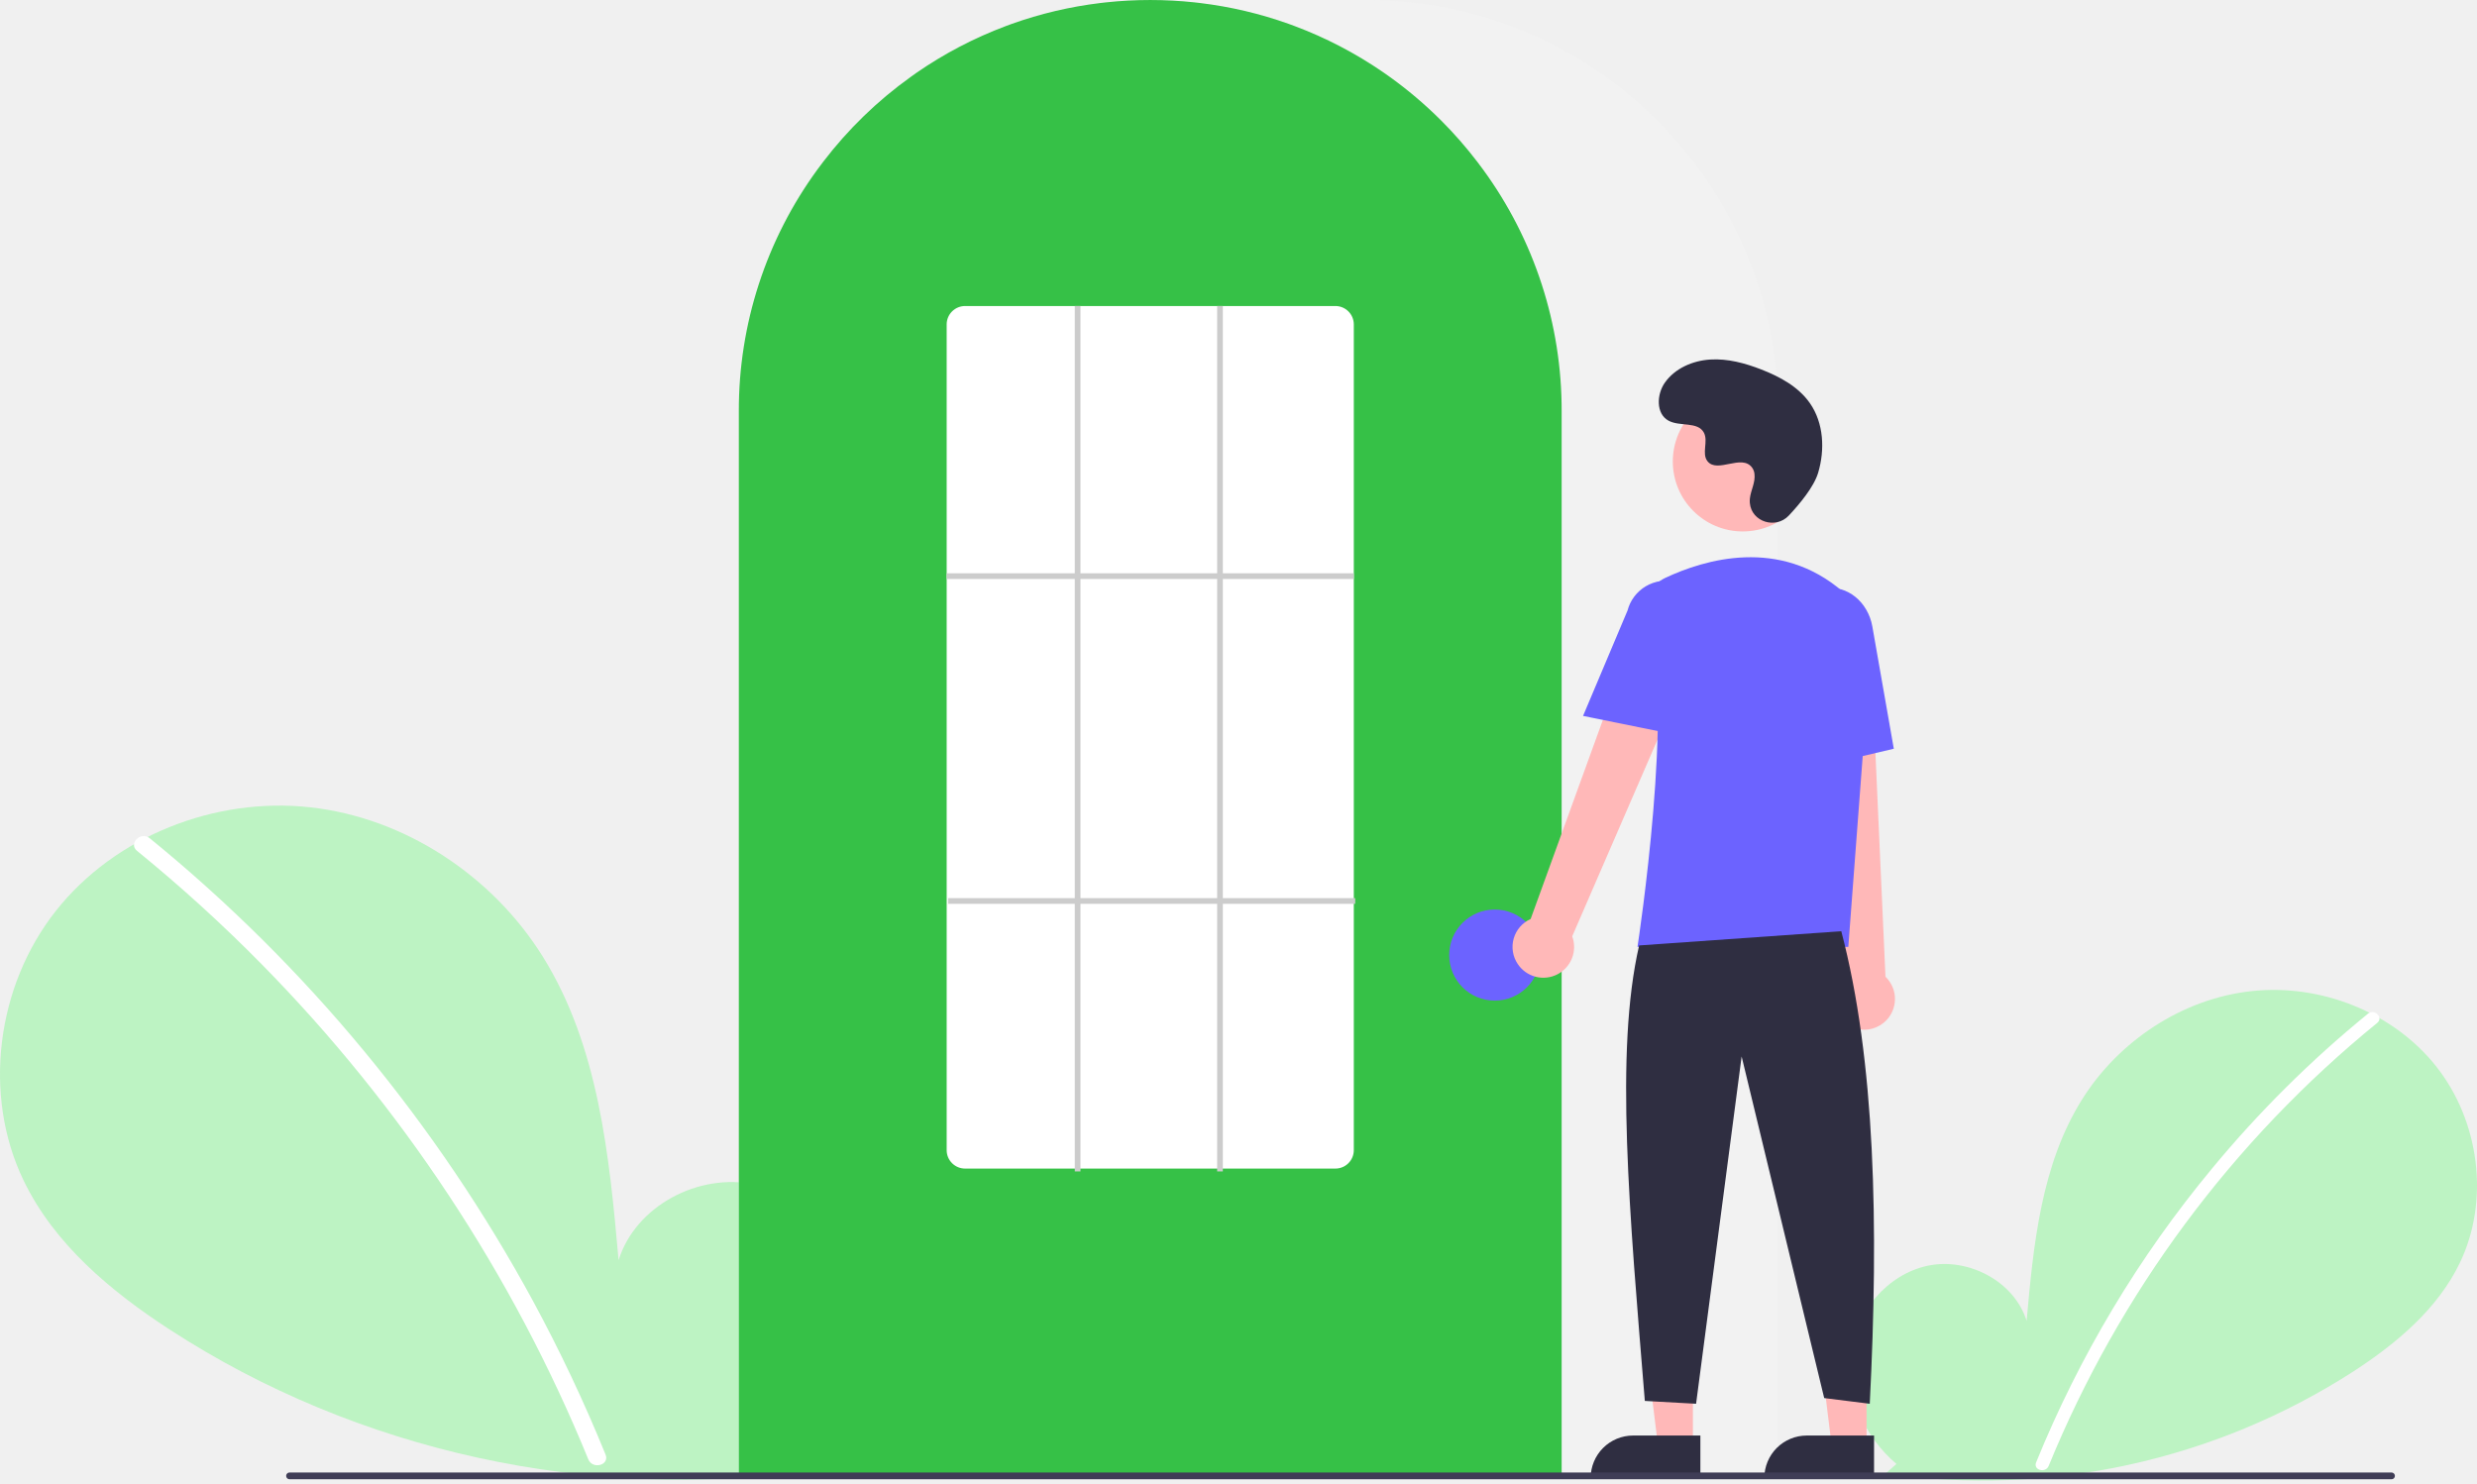
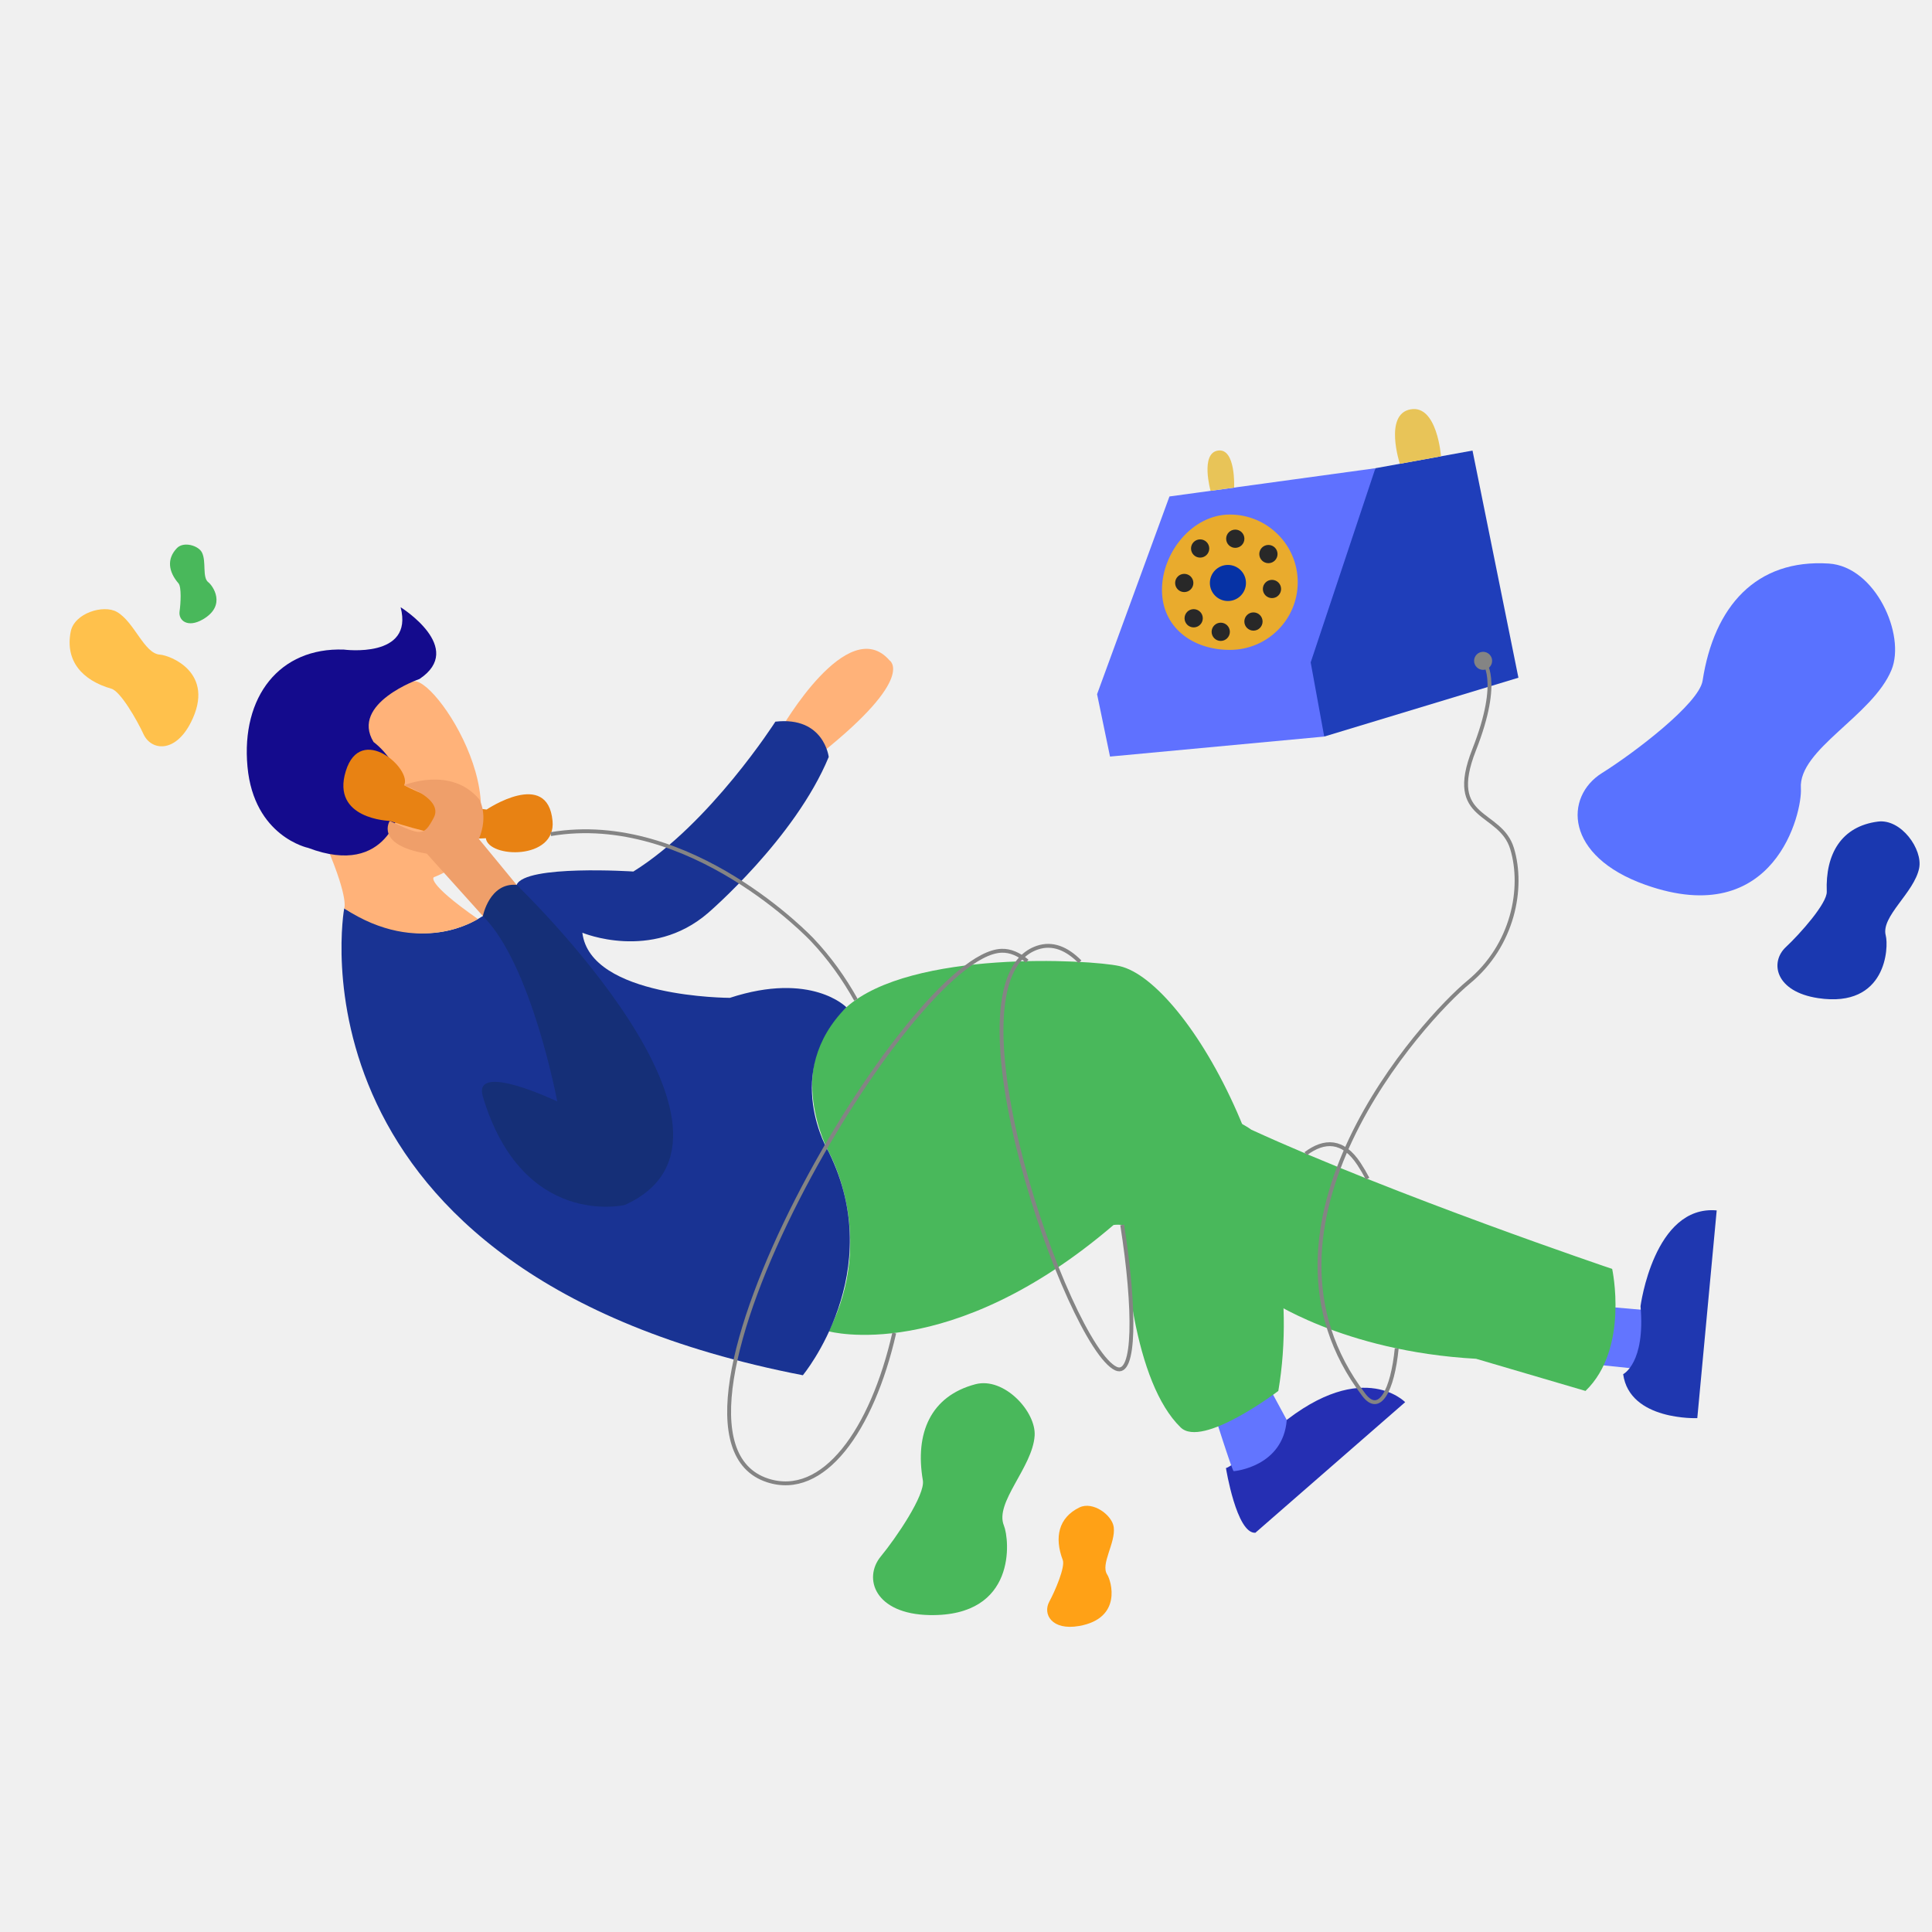
- <svg xmlns="http://www.w3.org/2000/svg" width="870" height="521" viewBox="0 0 870 521" fill="none">
-   <g clip-path="url(#clip0_12_2)">
-     <path d="M666.092 514.257C654.954 504.845 648.188 489.977 649.963 475.503C651.737 461.029 662.726 447.723 676.981 444.649C691.236 441.576 707.485 450.084 711.815 464.009C714.198 437.162 716.943 409.191 731.217 386.329C744.141 365.628 766.525 350.815 790.785 348.165C815.045 345.515 840.588 355.524 855.718 374.672C870.848 393.82 874.553 421.658 863.956 443.641C856.15 459.836 841.768 471.888 826.699 481.693C778.007 513.11 719.608 525.886 662.246 517.67L666.092 514.257Z" fill="#BDF3C3" />
-     <path d="M831.728 356.079C811.71 372.383 793.346 390.619 776.902 410.521C751.166 441.562 730.34 476.364 715.15 513.715C714.038 516.44 718.462 517.626 719.562 514.932C744.416 454.228 784.093 400.724 834.963 359.314C837.248 357.454 833.993 354.234 831.728 356.079Z" fill="white" />
-     <path d="M280.067 511.699C295.366 498.772 304.658 478.351 302.221 458.471C299.784 438.591 284.69 420.315 265.112 416.094C245.533 411.872 223.214 423.558 217.267 442.684C213.995 405.81 210.223 367.392 190.619 335.991C172.868 307.558 142.122 287.213 108.801 283.573C75.48 279.933 40.397 293.68 19.616 319.98C-1.165 346.28 -6.253 384.515 8.301 414.709C19.023 436.952 38.777 453.506 59.473 466.973C125.503 509.939 207.412 527.858 285.351 516.388" fill="#BDF3C3" />
-     <path d="M52.567 294.442C80.061 316.836 105.284 341.883 127.87 369.219C150.461 396.526 170.349 425.961 187.257 457.109C196.707 474.582 205.196 492.557 212.687 510.956C214.214 514.698 208.137 516.327 206.627 512.626C193.359 480.19 176.944 449.133 157.618 419.899C138.385 390.772 116.372 363.578 91.889 338.701C78.041 324.637 63.43 311.346 48.123 298.886C44.985 296.331 49.455 291.908 52.567 294.442L52.567 294.442Z" fill="white" />
-     <path d="M624.5 519H259.5V144.5C259.5 64.822 324.322 0 404 0H480C559.678 0 624.5 64.822 624.5 144.5V519Z" fill="#F2F2F2" />
-     <path d="M548.5 519H259.5V144.5C259.42 113.969 269.088 84.21 287.096 59.556C287.76 58.651 288.422 57.758 289.104 56.874C297.815 45.451 308.18 35.39 319.859 27.024C320.518 26.544 321.181 26.072 321.853 25.601C331.625 18.838 342.196 13.31 353.325 9.142C353.986 8.891 354.659 8.64 355.332 8.399C365.397 4.807 375.83 2.347 386.44 1.063C387.098 0.974 387.773 0.903 388.448 0.833C398.787 -0.272 409.215 -0.272 419.554 0.833C420.227 0.903 420.902 0.974 421.568 1.064C432.175 2.348 442.606 4.808 452.668 8.399C453.341 8.64 454.014 8.891 454.677 9.142C465.669 13.258 476.115 18.703 485.783 25.358C486.455 25.819 487.127 26.291 487.79 26.763C494.336 31.436 500.485 36.641 506.173 42.327C510.735 46.887 514.986 51.748 518.898 56.877C519.578 57.758 520.24 58.651 520.903 59.554C538.911 84.209 548.58 113.969 548.5 144.5V519Z" fill="#36C147" />
-     <path d="M525 351.5C533.837 351.5 541 344.337 541 335.5C541 326.663 533.837 319.5 525 319.5C516.163 319.5 509 326.663 509 335.5C509 344.337 516.163 351.5 525 351.5Z" fill="#6C63FF" />
-     <path d="M594.599 507.783H582.339L576.506 460.495L594.601 460.496L594.599 507.783Z" fill="#FFB8B8" />
-     <path d="M573.582 504.28H597.226V519.167H558.695C558.695 517.212 559.08 515.276 559.828 513.47C560.576 511.664 561.673 510.022 563.055 508.64C564.437 507.258 566.079 506.161 567.885 505.413C569.691 504.665 571.627 504.28 573.582 504.28V504.28Z" fill="#2F2E41" />
-     <path d="M655.599 507.783H643.339L637.506 460.495L655.601 460.496L655.599 507.783Z" fill="#FFB8B8" />
-     <path d="M634.582 504.28H658.226V519.167H619.695C619.695 517.212 620.08 515.276 620.828 513.47C621.576 511.664 622.673 510.022 624.055 508.64C625.437 507.258 627.079 506.161 628.885 505.413C630.691 504.665 632.627 504.28 634.582 504.28V504.28Z" fill="#2F2E41" />
-     <path d="M533.098 338.67C532.216 337.37 531.629 335.893 531.38 334.343C531.131 332.792 531.224 331.206 531.654 329.695C532.084 328.185 532.84 326.787 533.869 325.6C534.898 324.413 536.174 323.467 537.608 322.827L579.284 207.96L599.791 219.151L552.206 328.922C553.122 331.403 553.096 334.133 552.133 336.595C551.17 339.058 549.337 341.082 546.982 342.283C544.626 343.485 541.912 343.781 539.353 343.115C536.794 342.449 534.568 340.867 533.098 338.67V338.67Z" fill="#FFB8B8" />
-     <path d="M649.336 360.254C647.974 359.472 646.799 358.402 645.895 357.118C644.991 355.834 644.38 354.367 644.104 352.821C643.828 351.275 643.895 349.687 644.299 348.169C644.703 346.652 645.435 345.241 646.443 344.037L633.533 222.528L656.87 223.594L662.236 343.114C664.147 344.942 665.32 347.408 665.535 350.043C665.749 352.678 664.989 355.301 663.399 357.414C661.809 359.526 659.499 360.982 656.907 361.506C654.316 362.029 651.622 361.584 649.336 360.254V360.254Z" fill="#FFB8B8" />
-     <path d="M612.106 186.684C625.671 186.684 636.667 175.687 636.667 162.123C636.667 148.558 625.671 137.562 612.106 137.562C598.541 137.562 587.545 148.558 587.545 162.123C587.545 175.687 598.541 186.684 612.106 186.684Z" fill="#FFB8B8" />
-     <path d="M649.18 332.619H575.133L575.222 332.042C575.355 331.181 588.419 245.603 578.784 217.606C577.817 214.855 577.902 211.843 579.022 209.151C580.143 206.459 582.22 204.276 584.853 203.023H584.853C598.625 196.538 625.061 188.552 647.373 207.932C650.657 210.831 653.221 214.454 654.862 218.515C656.504 222.575 657.179 226.962 656.833 231.328L649.18 332.619Z" fill="#6C63FF" />
-     <path d="M589.354 258.25L556.018 251.487L571.644 214.457C572.579 210.871 574.898 207.802 578.093 205.923C581.288 204.044 585.098 203.51 588.687 204.436C592.276 205.363 595.351 207.675 597.237 210.865C599.123 214.056 599.667 217.864 598.75 221.455L589.354 258.25Z" fill="#6C63FF" />
-     <path d="M632.05 270.808L630.046 224.867C628.526 216.23 633.47 208.066 641.074 206.732C648.679 205.402 656.105 211.392 657.632 220.092L665.165 263.02L632.05 270.808Z" fill="#6C63FF" />
-     <path d="M646.716 327.119C658.631 372.495 659.93 430.188 656.716 493.119L640.716 491.119L611.716 371.119L595.716 493.119L577.716 492.119C572.339 426.089 567.103 369.403 575.716 332.119L646.716 327.119Z" fill="#2F2E41" />
-     <path d="M628.289 181.104C623.707 185.985 615.198 183.365 614.601 176.697C614.554 176.179 614.557 175.658 614.611 175.141C614.919 172.188 616.625 169.506 616.217 166.388C616.124 165.611 615.835 164.872 615.377 164.239C611.725 159.349 603.154 166.425 599.708 161.999C597.595 159.285 600.079 155.012 598.458 151.979C596.318 147.975 589.979 149.95 586.004 147.758C581.581 145.318 581.846 138.532 584.757 134.405C588.307 129.371 594.533 126.685 600.68 126.298C606.828 125.911 612.933 127.573 618.673 129.81C625.194 132.351 631.66 135.863 635.673 141.597C640.553 148.57 641.023 157.945 638.582 166.099C637.098 171.059 632.031 177.118 628.289 181.104Z" fill="#2F2E41" />
-     <path d="M839.982 519.643H101.688C101.373 519.643 101.071 519.517 100.848 519.293C100.625 519.07 100.5 518.768 100.5 518.453C100.5 518.138 100.625 517.835 100.848 517.612C101.071 517.389 101.373 517.263 101.688 517.262H839.982C840.297 517.263 840.599 517.389 840.821 517.612C841.044 517.835 841.169 518.138 841.169 518.453C841.169 518.768 841.044 519.07 840.821 519.293C840.599 519.517 840.297 519.643 839.982 519.643V519.643Z" fill="#3F3D56" />
-     <path d="M469 410.5H339C337.288 410.509 335.642 409.839 334.424 408.636C333.205 407.434 332.513 405.797 332.5 404.085V113.915C332.513 112.203 333.205 110.566 334.424 109.364C335.642 108.161 337.288 107.491 339 107.5H469C470.712 107.491 472.358 108.161 473.576 109.364C474.795 110.566 475.487 112.203 475.5 113.915V404.085C475.487 405.797 474.795 407.434 473.576 408.636C472.358 409.839 470.712 410.509 469 410.5V410.5Z" fill="white" />
-     <path d="M475.5 201.39H332.5V203.39H475.5V201.39Z" fill="#CCCCCC" />
-     <path d="M476 315.5H333V317.5H476V315.5Z" fill="#CCCCCC" />
-     <path d="M379.5 107.5H377.5V411.5H379.5V107.5Z" fill="#CCCCCC" />
-     <path d="M429.5 107.5H427.5V411.5H429.5V107.5Z" fill="#CCCCCC" />
+ <svg xmlns="http://www.w3.org/2000/svg" version="1.1" id="Camada_1" x="0px" y="0px" width="1000px" height="1000px" viewBox="0 0 1000 1000" enable-background="new 0 0 1000 1000" xml:space="preserve">
+   <g id="PESSOA">
+     <polygon fill="#6275FF" points="854.056,678.315 824.003,675.681 824.003,706.098 854.056,709.211  " />
+     <path fill="#252FB3" d="M634.547,759.849c0,0,5.483,34.114,15.23,33.505l77.536-67.596c0,0-23.646-24.591-68.906,15.496   C637.137,760.093,634.547,759.849,634.547,759.849z" />
+     <path fill="#6275FF" d="M627.643,729.187c0,0,10.187,32.287,10.898,32.287s25.586-2.437,27.481-26.499l-13.504-24.976   L627.643,729.187z" />
+     <path fill="#1F37B0" d="M849.132,676.087c0,0,6.903-52.459,39.427-49.581l-10.042,107.519c0,0-35.02,1.457-38.371-22.758   C840.146,711.267,851.721,705.632,849.132,676.087z" />
+     <path fill="#49B85B" d="M428.949,596.284c0,0-24.367-45.079,9.138-74.929c33.505-29.85,126.068-24.727,141.33-21.321   c35.49,7.919,99.297,120.009,82.24,219.914c0,0-39.292,29.854-50.562,18.885c-23.746-23.113-30.459-85.285-29.85-129.146   C581.853,565.825,428.949,596.284,428.949,596.284z" />
+     <path fill="#49B85B" d="M820.652,719.948c22.743-21.931,13.808-63.152,13.808-63.152s-112.495-37.972-186.816-72.086   c0,0-26.804-20.712-84.676-12.793c0,0-59.091-10.356-134.02,24.367c0,0,24.976,43.658,0,92.799c0,0,62.746,17.463,147.422-55.029   c0,0,21.931-4.569,79.194,37.922c0,0,38.988,27.464,108.434,31.322L820.652,719.948z" />
+     <path fill="#FFB279" d="M424.837,390.076l-20.56-12.793c0,0,34.556-60.309,56.168-35.447   C460.445,341.836,474.507,350.486,424.837,390.076z" />
+     <path fill="#193393" d="M267.413,458.001c-3.582,4.666-9.384,11.011-17.472,16.145c-15.443,9.801-39.219,15.186-71.785-3.962   c0,0-34.304,188.846,237.391,241.642c0,0,44.267-53.202,13.402-115.541c0,0-24.773-40.815,9.138-74.929   c0,0-18.072-18.682-60.309-4.873c0,0-72.289,0-76.351-33.708c0,0,35.739,15.026,64.979-10.153c0,0,45.079-38.581,62.543-80.818   c0,0-2.437-21.118-27.616-18.275c0,0-33.708,52.796-73.508,77.569C327.825,451.096,271.777,447.442,267.413,458.001" />
+     <path fill="none" stroke="#C91111" stroke-miterlimit="10" d="M214.365,405.458" />
+     <path fill="#FFB279" d="M178.155,470.184c0,0,2.552-4.524-8.718-31.202l19.189-69.313c0,0,12.488-16.143,25.738-17.057   s64.421,80.412,10.204,101.429c0,0-4.644,2.465,22.807,21.64C247.375,475.681,217.028,495.769,178.155,470.184z" />
+     <path fill="#140B8D" d="M207.356,417.392c0,0-6.092,37.322-47.821,21.483c0,0-28.089-5.787-31.439-42.034   c-3.351-36.246,16.589-61.832,49.904-60.614c0,0,36.361,4.873,29.356-21.931c0,0,33.912,21.114,9.747,37.16   c0,0-35.942,12.488-23.758,32.591C193.345,384.049,211.285,396.83,207.356,417.392z" />
+     <path fill="#E88213" d="M201.724,424.901c0,0-30.459-0.812-22.743-25.789c7.716-24.976,34.419-1.015,30.205,7.31   c0,0,17.108,9.95,42.693,12.59c0,0,31.576-21.22,34.114,5.889c1.919,20.491-33.253,19.291-34.52,8.935   C251.474,433.836,235.229,436.069,201.724,424.901z" />
+     <path fill="#EF9F6A" d="M209.187,406.423c0,0,20.56,7.031,15.306,16.854s-6.511,9.214-22.768,1.624c0,0-7.919,12.387,19.189,16.956   l29.027,32.289l17.472-16.145l-19.543-23.759c5.178-12.336,0.152-20.56,0.152-20.56   C233.402,396.32,209.187,406.423,209.187,406.423" />
+     <path fill="#152F77" d="M249.941,567.653c20.622,68.598,73.417,56.045,73.417,56.045c79.6-35.739-55.944-165.697-55.944-165.697   c-14.114-1.218-17.472,16.145-17.472,16.145c25.271,25.08,38.49,95.967,38.49,95.967S244.333,549,249.941,567.653z" />
  </g>
-   <defs>
-     <clipPath id="clip0_12_2">
-       <rect width="870" height="520.139" fill="white" />
-     </clipPath>
-   </defs>
+   <g id="TELEFONE">
+     <polygon fill="#5F71FF" points="685.414,381.243 574.543,391.599 567.842,359.313 605.307,256.97 711.913,242.35  " />
+     <polygon fill="#1F3EBA" points="685.414,381.243 678.408,342.865 711.913,242.35 762.171,233.212 785.929,350.784  " />
+     <path fill="#E9AB2D" d="M601.436,305.314c0,19.345,15.73,31.068,35.133,31.068c19.404,0,35.133-15.682,35.133-35.027   s-15.73-35.027-35.133-35.027C617.166,266.328,601.436,285.969,601.436,305.314z" />
+     <circle fill="#282828" cx="658.372" cy="304.857" r="4.721" />
+     <circle fill="#282828" cx="656.531" cy="286.781" r="4.721" />
+     <circle fill="#282828" cx="639.378" cy="278.848" r="4.721" />
+     <circle fill="#282828" cx="621.191" cy="283.9" r="4.721" />
+     <circle fill="#282828" cx="612.967" cy="301.745" r="4.721" />
+     <circle fill="#282828" cx="617.844" cy="320.018" r="4.721" />
+     <circle fill="#282828" cx="631.852" cy="327.023" r="4.721" />
+     <circle fill="#282828" cx="648.791" cy="321.696" r="4.721" />
+     <circle fill="#0632A5" cx="635.569" cy="301.745" r="9.341" />
+     <path fill="#E8C458" d="M724.552,240.052c0,0-8.374-25.572,5.485-28.161c13.859-2.589,15.824,24.287,15.824,24.287L724.552,240.052   z" />
+     <path fill="#E8C458" d="M626.583,254.052c0,0-5.438-19.47,3.852-20.84c9.29-1.371,8.352,19.166,8.352,19.166L626.583,254.052z" />
+     <circle fill="#848484" cx="767.654" cy="342.052" r="4.67" />
+     <path fill="none" stroke="#848484" stroke-width="2" stroke-miterlimit="10" d="M443.02,517.486   c-6.276-11.249-13.78-21.714-22.628-31.057c0,0-62.989-66.928-135.346-54.684" />
+     <path fill="none" stroke="#848484" stroke-width="2" stroke-miterlimit="10" d="M531.686,497.494   c-4.298-3.606-8.747-5.534-13.304-5.38c-48.009,1.624-193.631,250.41-121.111,274.132c28.835,9.432,54.088-25.86,65.586-76.283" />
+     <path fill="none" stroke="#848484" stroke-width="2" stroke-miterlimit="10" d="M559.006,497.825   c-6.885-6.952-14.246-9.95-22.029-7.335c-50.765,17.057,15.839,206.309,40.612,217.884c10.124,4.73,10.103-30.797,3.261-74.357" />
+     <path fill="none" stroke="#848484" stroke-width="2" stroke-miterlimit="10" d="M707.879,610.08   c-1.363-2.595-2.826-5.101-4.392-7.501c-8.363-12.809-18.002-12.649-27.683-5.411" />
+     <path fill="none" stroke="#848484" stroke-width="2" stroke-miterlimit="10" d="M767.654,342.052c0,0,9.95,8.935-4.67,46.095   s13.605,30.865,19.697,51.171c6.092,20.306,0.609,49.953-22.54,69.041s-120.98,125.979-54.217,213.62   c8.068,10.591,14.836-2.235,17.014-24.057" />
+     <path fill="#5972FF" d="M829.181,400.128c-19.494,12.184-19.534,42.947,22.54,57.872c67.176,23.829,81.224-37.769,80.412-49.953   c-1.347-20.205,37.104-37.451,46.907-61.324c7.462-18.174-8.376-53.48-32.439-55.029c-37.608-2.421-59.411,22.108-65.335,60.614   C879.438,364.186,845.764,389.763,829.181,400.128z" />
+     <path fill="#1A38B0" d="M924.375,490.184c-8.469,7.902-5.528,23.121,16.718,26.453c35.518,5.32,36.537-26.498,34.963-32.446   c-2.611-9.864,14.747-22.094,17.297-34.845c1.942-9.707-9.29-25.645-21.341-24.095c-18.834,2.422-27.256,16.653-26.48,36.267   C945.773,467.57,931.58,483.461,924.375,490.184z" />
+     <path fill="#49B85B" d="M455.907,805.603c-9.3,11.285-3.113,29.852,25.281,30.36c45.334,0.812,41.372-39.183,38.422-46.369   c-4.892-11.917,14.822-30.083,15.915-46.464c0.832-12.47-15.85-30.57-30.679-26.647c-23.176,6.132-31.376,25.331-27.175,49.756   C478.968,773.775,463.818,796.003,455.907,805.603z" />
+     <path fill="#FFA116" d="M543.108,829.029c-3.513,6.477,1.334,15.064,15.426,12.582c22.5-3.962,16.691-23.362,14.54-26.632   c-3.567-5.423,4.435-16.305,3.399-24.512c-0.789-6.248-10.782-13.594-17.738-10.226c-10.872,5.264-13.08,15.548-8.651,27.224   C551.45,811.068,546.097,823.52,543.108,829.029z" />
+     <path fill="#FFC14C" d="M74.276,379.995c3.907,8.502,16.325,10.115,24.534-6.097c13.106-25.884-11.034-34.752-15.995-35.056   c-8.227-0.505-13.194-16.923-22.324-22.12c-6.95-3.956-22.026,0.607-23.9,10.241c-2.929,15.058,5.843,25.133,21.081,29.522   C62.374,357.839,70.952,372.762,74.276,379.995z" />
+     <path fill="#49B85B" d="M92.95,316.437c-0.684,4.665,4.119,8.756,12.039,4.162c12.645-7.335,4.883-17.711,2.871-19.202   c-3.337-2.473-0.926-10.773-3.356-15.475c-1.85-3.58-9.471-5.793-12.909-2.238c-5.373,5.557-4.434,12.222,0.798,18.261   C94.007,303.809,93.532,312.469,92.95,316.437z" />
+   </g>
</svg>
